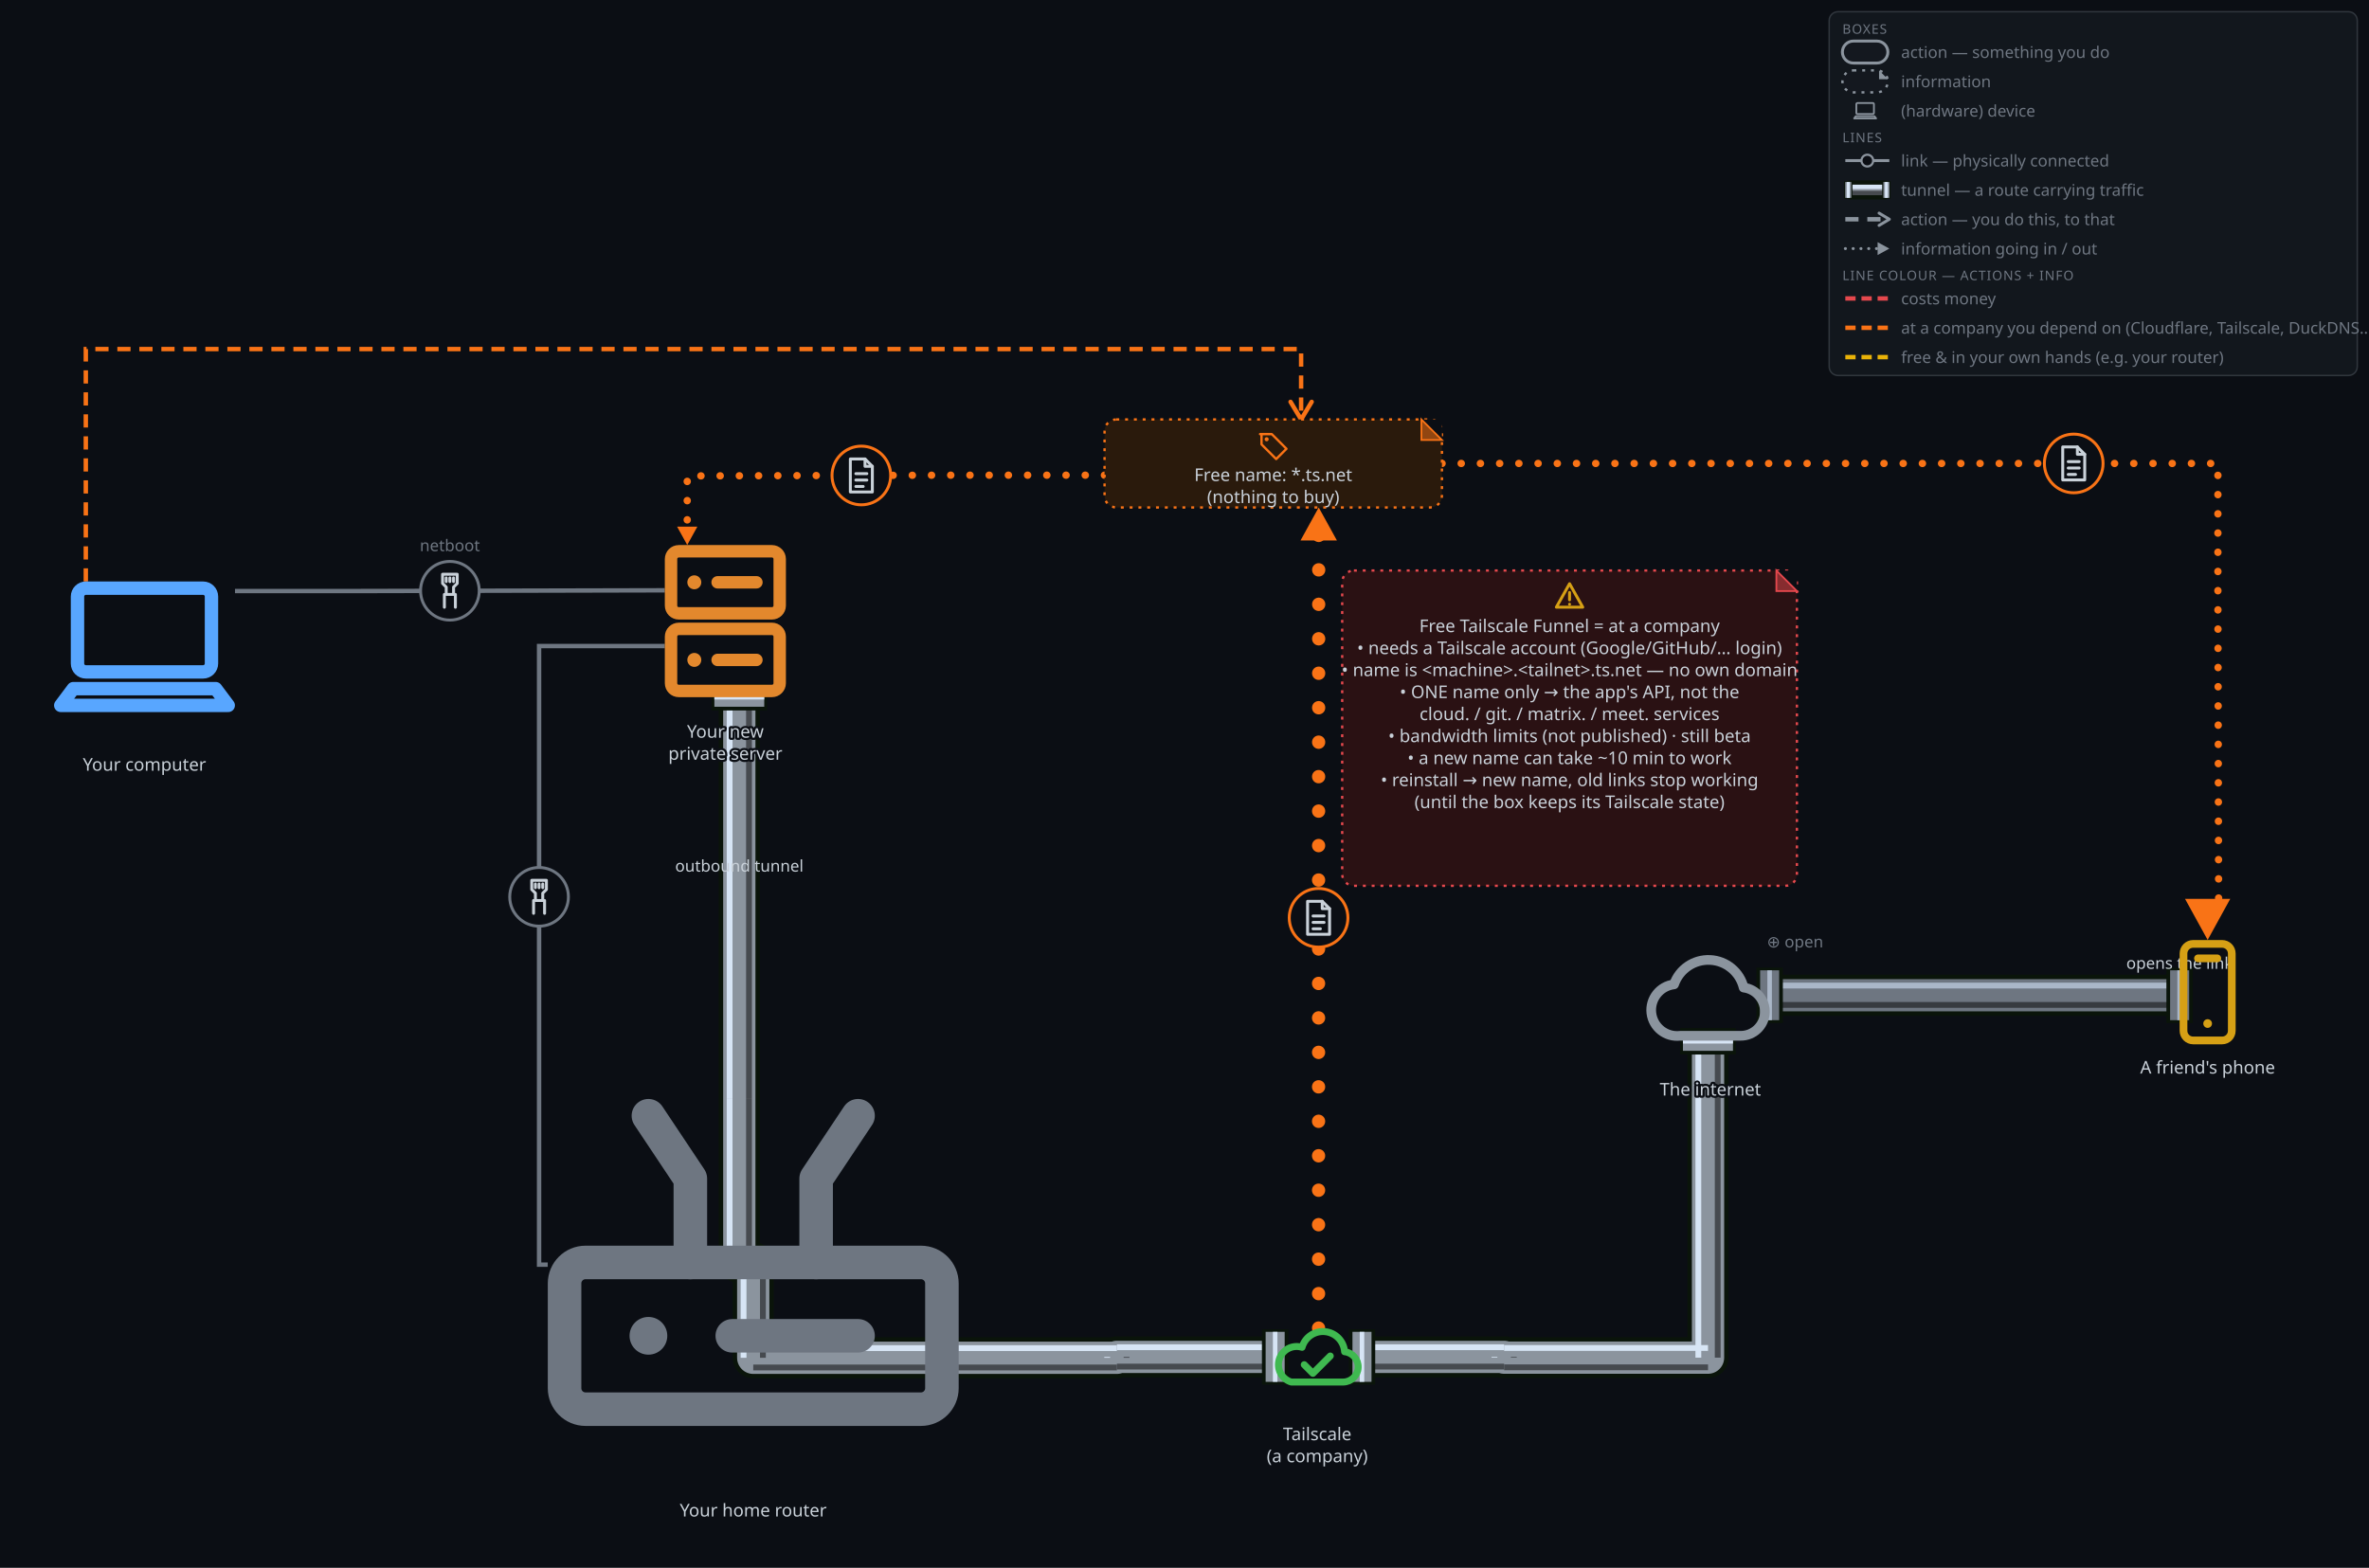
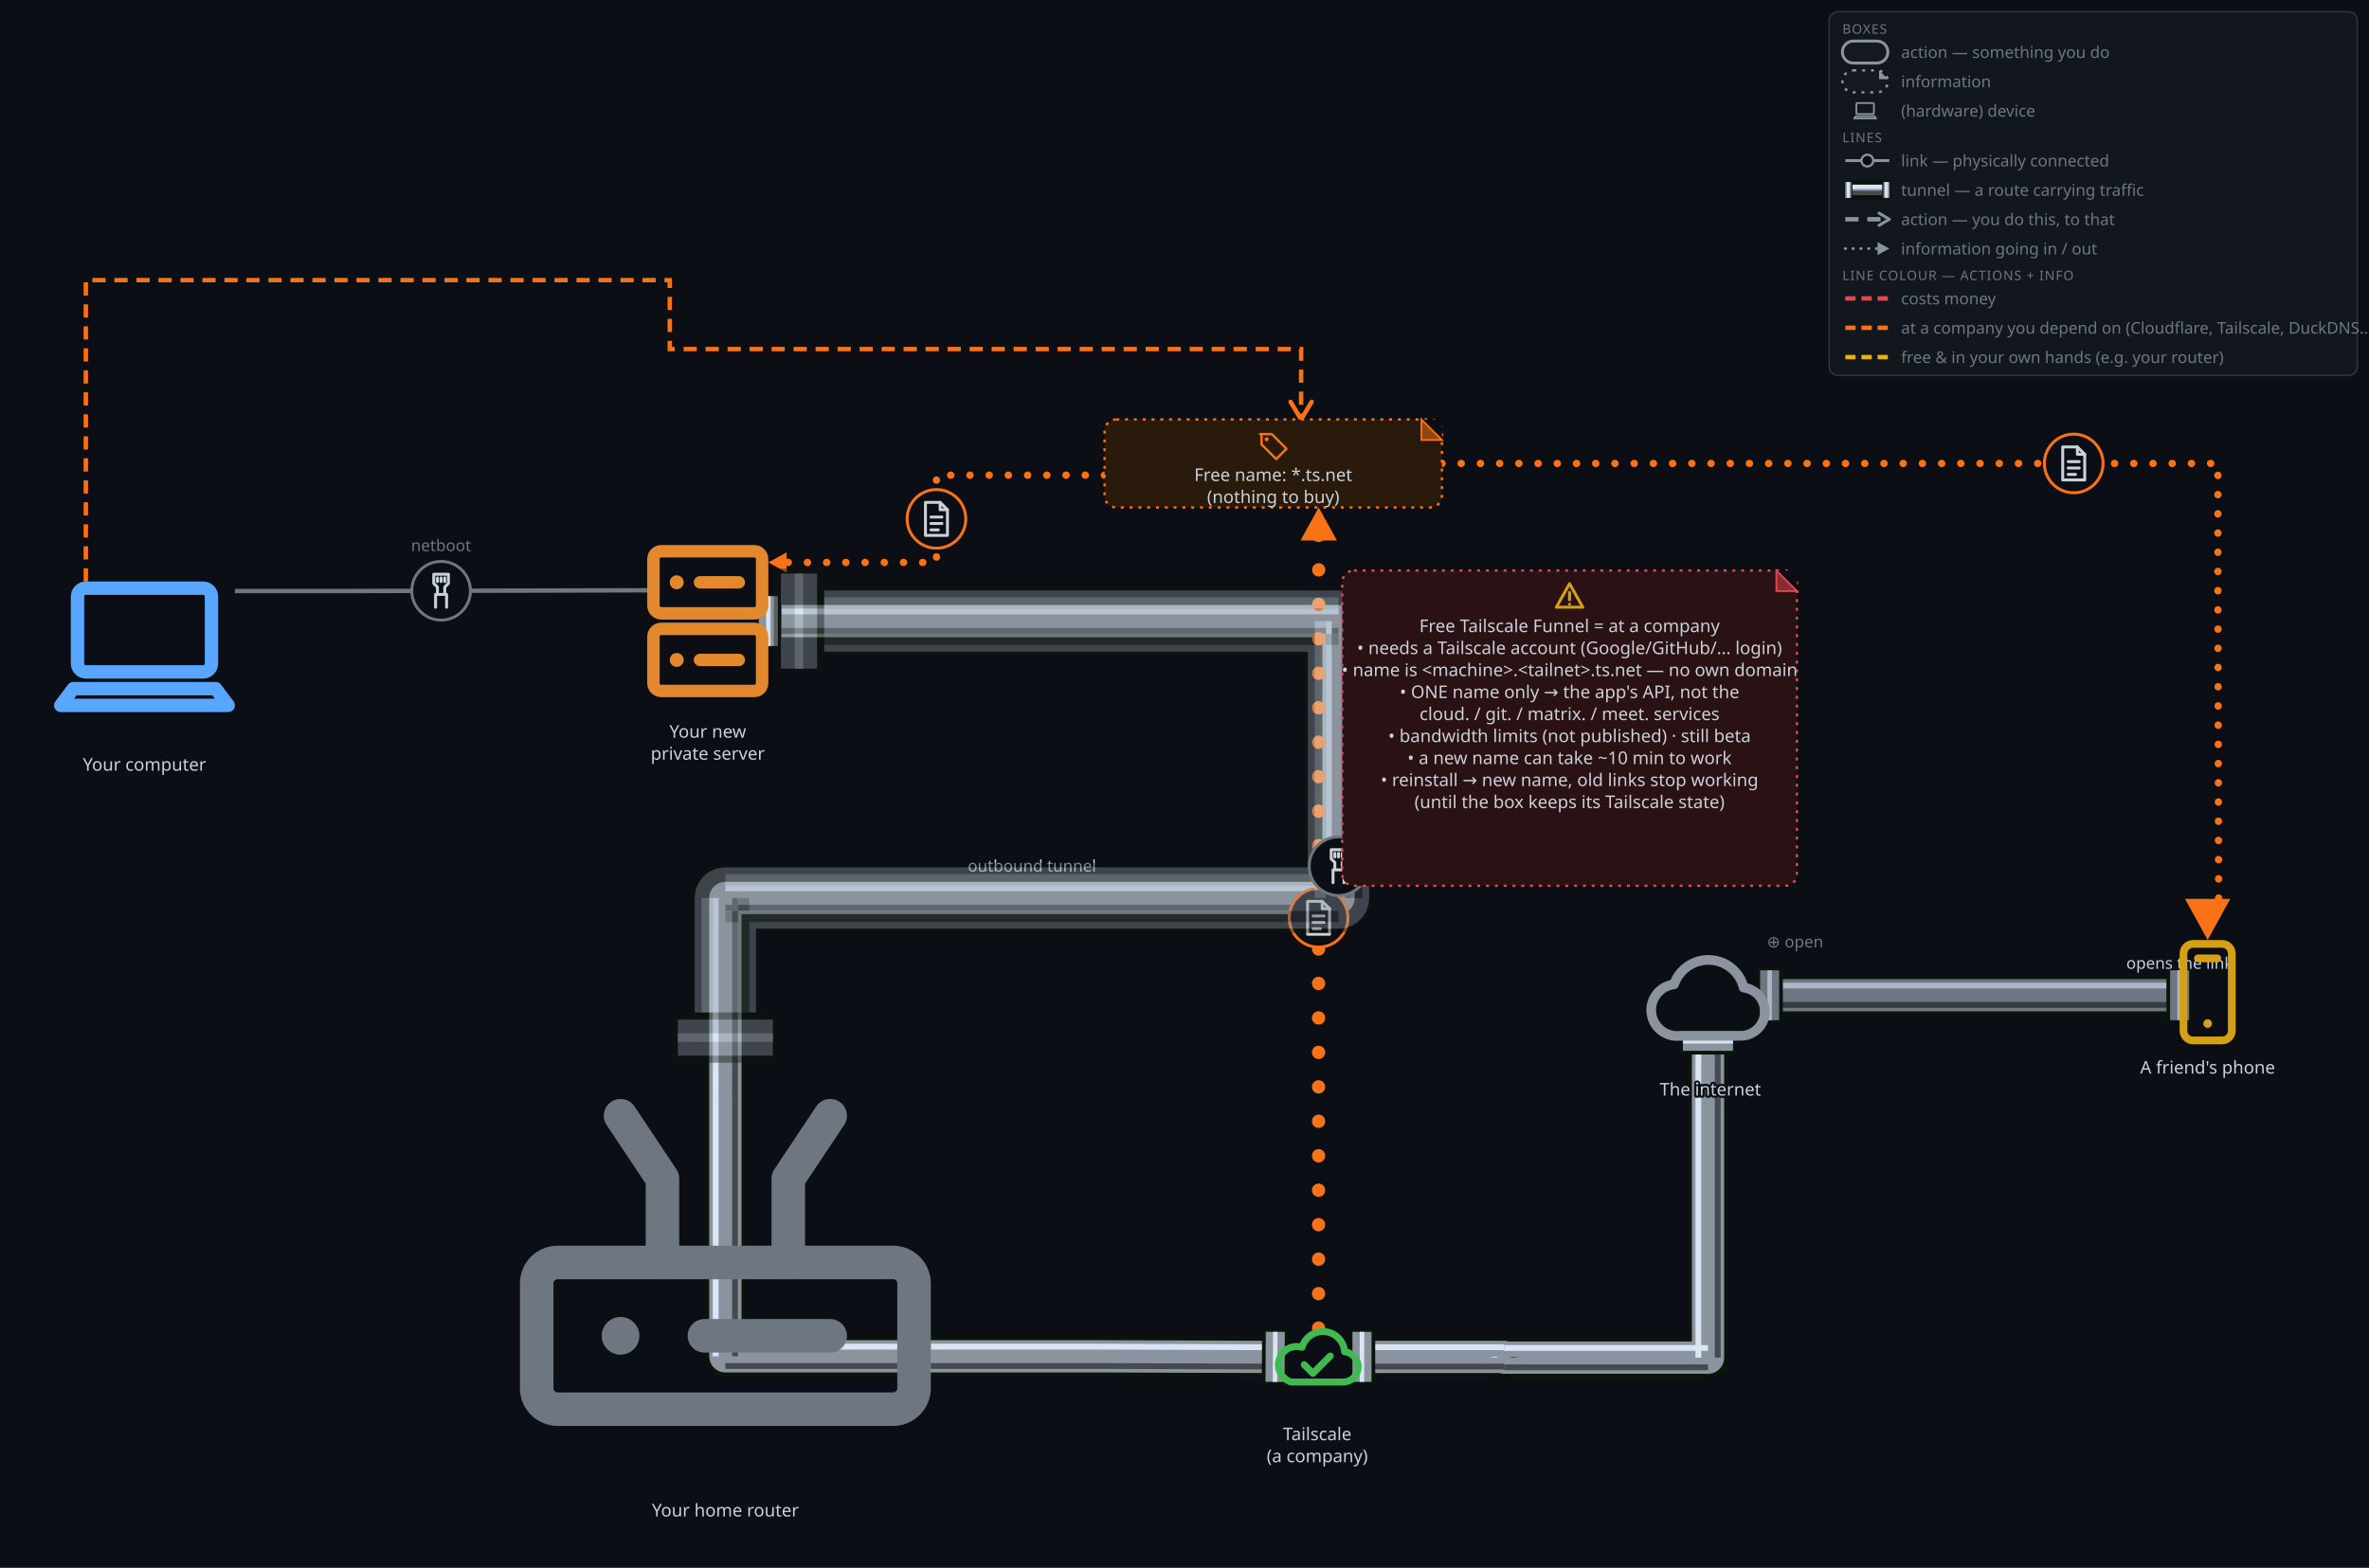
<svg xmlns="http://www.w3.org/2000/svg" viewBox="23 -421 1615 1069" width="1615" height="1069" font-family="ui-sans-serif, system-ui, sans-serif">
  <defs>
    <marker id="arrow" viewBox="0 0 10 10" refX="9" refY="5" markerWidth="7" markerHeight="7" orient="auto-start-reverse">
      <path d="M0,0 L10,5 L0,10 z" fill="#6e7681" />
    </marker>
    <symbol id="ic-laptop" data-bbox="1.2 4.2 21.6 15.6" viewBox="0 0 24 24" fill="none" stroke="currentColor" stroke-width="1.6" stroke-linecap="round" stroke-linejoin="round">
      <rect x="4" y="5" width="16" height="10" rx="1" />
      <path d="M2 19h20l-1.5-2H3.5L2 19Z" />
    </symbol>
    <symbol id="ic-server" data-bbox="4.2 2.2 15.6 19.6" viewBox="0 0 24 24" fill="none" stroke="currentColor" stroke-width="1.6" stroke-linecap="round" stroke-linejoin="round">
      <rect x="5" y="3" width="14" height="8" rx="1" />
      <rect x="5" y="13" width="14" height="8" rx="1" />
      <circle cx="8" cy="7" r=".9" fill="currentColor" stroke="none" />
      <circle cx="8" cy="17" r=".9" fill="currentColor" stroke="none" />
      <path d="M11 7h5M11 17h5" />
    </symbol>
    <symbol id="ic-router" data-bbox="2.2 5.2 19.6 15.6" viewBox="0 0 24 24" fill="none" stroke="currentColor" stroke-width="1.6" stroke-linecap="round" stroke-linejoin="round">
      <rect x="3" y="13" width="18" height="7" rx="1" />
      <circle cx="7" cy="16.5" r=".9" fill="currentColor" stroke="none" />
      <path d="M11 16.5h6M9 13V9M15 13V9M9 9l-2-3M15 9l2-3" />
    </symbol>
    <symbol id="ic-cloud" data-bbox="1.4 4.7 20.4 14.2" viewBox="0 0 24 24" fill="none" stroke="currentColor" stroke-width="1.6" stroke-linecap="round" stroke-linejoin="round">
      <path d="M7 18h10a4 4 0 0 0 .5-7.97A6 6 0 0 0 6 9.5 3.5 3.5 0 0 0 7 18Z" />
    </symbol>
    <symbol id="ic-phone" data-bbox="6.2 1.2 11.6 21.6" viewBox="0 0 24 24" fill="none" stroke="currentColor" stroke-width="1.6" stroke-linecap="round" stroke-linejoin="round">
      <rect x="7" y="2" width="10" height="20" rx="2" />
      <path d="M10 5h4" />
      <circle cx="12" cy="18.5" r=".9" fill="currentColor" stroke="none" />
    </symbol>
    <symbol id="ic-usb" data-bbox="8.2 2.6 7.6 19.2" viewBox="0 0 24 24" fill="none" stroke="currentColor" stroke-width="1.6" stroke-linecap="round" stroke-linejoin="round">
      <rect x="9" y="8" width="6" height="13" rx="1" />
      <path d="M10 8V4h4v4" />
      <path d="M12 11v4" />
      <circle cx="12" cy="4" r=".6" fill="currentColor" stroke="none" />
    </symbol>
    <symbol id="ic-ethernet" data-bbox="7.2 2.2 9.6 19.6" viewBox="0 0 24 24" fill="none" stroke="currentColor" stroke-width="1.6" stroke-linecap="round" stroke-linejoin="round">
      <path d="M8 3h8v5l-2 2v4h-4v-4L8 8V3Z" />
      <path d="M9 21v-7M15 21v-7" />
      <path d="M10 5v2M12 5v2M14 5v2" />
    </symbol>
    <symbol id="ic-wifi" data-bbox="3.2 5.4 17.6 15.4" viewBox="0 0 24 24" fill="none" stroke="currentColor" stroke-width="1.6" stroke-linecap="round" stroke-linejoin="round">
      <path d="M4 9a13 13 0 0 1 16 0" />
      <path d="M7 12.5a8.5 8.5 0 0 1 10 0" />
      <path d="M10 16a4 4 0 0 1 4 0" />
      <circle cx="12" cy="19" r="1" fill="currentColor" stroke="none" />
    </symbol>
    <symbol id="ic-safe" data-bbox="2.2 3.2 19.6 17.6" viewBox="0 0 24 24" fill="none" stroke="currentColor" stroke-width="1.6" stroke-linecap="round" stroke-linejoin="round">
      <rect x="3" y="4" width="18" height="16" rx="1.5" />
      <circle cx="11" cy="12" r="4" />
      <path d="M11 12l2-2" />
      <path d="M18 9v6" />
    </symbol>
    <symbol id="ic-relay" data-bbox="2.3 3.6 20 13.2" viewBox="0 0 24 24" fill="none" stroke="currentColor" stroke-width="1.6" stroke-linecap="round" stroke-linejoin="round">
      <path d="M6 16h12a3.5 3.5 0 0 0 .3-6.98A5 5 0 0 0 8.5 8 3 3 0 0 0 6 16Z" />
      <path d="M9 12l2 2 4-4" />
    </symbol>
    <symbol id="ic-tor" data-bbox="6.2 2.2 11.6 16.6" viewBox="0 0 24 24" fill="none" stroke="currentColor" stroke-width="1.6" stroke-linecap="round" stroke-linejoin="round">
      <path d="M12 3c-3 3-5 6-5 10a5 5 0 0 0 10 0c0-4-2-7-5-10Z" />
      <path d="M12 9c-1.5 1.5-2 3-2 4a2 2 0 0 0 4 0c0-1-.5-2.5-2-4Z" />
    </symbol>
    <symbol id="ic-onion" data-bbox="4.7 1.2 14.6 20.6" viewBox="0 0 24 24" fill="none" stroke="currentColor" stroke-width="1.6" stroke-linecap="round" stroke-linejoin="round">
      <path d="M12 21c-4 0-6.5-2.8-6.5-6 0-4.2 3.5-6.5 6.5-11 3 4.5 6.5 6.8 6.5 11 0 3.2-2.5 6-6.5 6Z" />
      <path d="M9.3 13.5c-.2 2 .6 4 2.7 4.5M14.7 13.5c.2 2-.6 4-2.7 4.5" />
      <path d="M12 4.5l1.6-2.5M12 4.5l-1.6-2.5" />
    </symbol>
    <symbol id="ic-gear" data-bbox="1.2 1.2 21.6 21.6" viewBox="0 0 24 24" fill="none" stroke="currentColor" stroke-width="1.6" stroke-linecap="round" stroke-linejoin="round">
      <circle cx="12" cy="12" r="3.2" />
      <path d="M12 2v3M12 19v3M2 12h3M19 12h3M4.9 4.9l2.1 2.1M17 17l2.1 2.1M19.1 4.9L17 7M7 17l-2.1 2.1" />
    </symbol>
    <symbol id="ic-block" data-bbox="1.9 1.9 20.2 20.2" viewBox="0 0 24 24" fill="none" stroke="#f85149" stroke-width="2.2" stroke-linecap="round">
      <circle cx="12" cy="12" r="9" />
      <path d="M5.6 5.6l12.8 12.8" />
    </symbol>
    <symbol id="ic-pipe" data-bbox="3.2 7.2 17.6 15.6" viewBox="0 0 24 24" fill="none" stroke="currentColor" stroke-width="1.6" stroke-linejoin="round">
      <rect x="4" y="8" width="16" height="5" rx="1" />
      <rect x="6.5" y="13" width="11" height="9" />
    </symbol>
    <symbol id="ic-gate" data-bbox="3.2 3.2 17.6 17.6" viewBox="0 0 24 24" fill="none" stroke="currentColor" stroke-width="1.6" stroke-linecap="round" stroke-linejoin="round">
      <rect x="4" y="4" width="16" height="16" rx="1" />
      <path d="M14 4v16" />
      <path d="M14 4l5 3v10l-5 3" />
      <circle cx="16.5" cy="12" r=".9" fill="currentColor" stroke="none" />
    </symbol>
    <symbol id="ic-warn" data-bbox="2 2 20 18" viewBox="0 0 24 24" fill="none" stroke="#d6a015" stroke-width="2" stroke-linecap="round" stroke-linejoin="round">
      <path d="M12 3l9 16H3L12 3Z" />
      <path d="M12 9v5" />
      <circle cx="12" cy="17" r="1" fill="#d6a015" stroke="none" />
    </symbol>
    <symbol id="ic-doc" data-bbox="5.2 2.2 13.6 19.6" viewBox="0 0 24 24" fill="none" stroke="currentColor" stroke-width="1.6" stroke-linecap="round" stroke-linejoin="round">
      <path d="M6 3h8l4 4v14H6V3Z" />
      <path d="M14 3v4h4" />
      <path d="M9 11h6M9 14.5h6M9 18h4" />
    </symbol>
    <symbol id="ic-port" data-bbox="2.1 3.1 19.8 17.8" viewBox="0 0 24 24" fill="none" stroke="currentColor" stroke-width="1.8" stroke-linecap="round" stroke-linejoin="round">
      <rect x="3" y="4" width="18" height="16" rx="2.5" />
      <path d="M7.5 16.5V10h2V8h5v2h2v6.5Z" />
      <path d="M10 13.5v1.5M12 13.5v1.5M14 13.5v1.5" />
    </symbol>
    <symbol id="ic-barrier" data-bbox="2 2.9 19.8 18.6" viewBox="0 0 24 24" stroke="none">
      <path d="M4 20V10.5a2 2 0 0 1 2-2h0a2 2 0 0 1 2 2V20Z" fill="#c9d1d9" />
      <rect x="2" y="19" width="8" height="2.5" rx=".8" fill="#c9d1d9" />
      <path d="M5.2 10.4L20.2 2.9L21.8 6.1L6.8 13.6Z" fill="#a3c55a" />
      <path d="M10.6 9.4l1.6-.8.6 2-1.6.8ZM14.4 7.5l1.6-.8.6 2-1.6.8ZM18.2 5.6l1.6-.8.6 2-1.6.8Z" fill="#0b0e14" />
      <circle cx="6.6" cy="11.9" r="1.1" fill="#0b0e14" />
    </symbol>
    <symbol id="ic-hammer" data-bbox="2.7 2.3 19.6 18.2" viewBox="0 0 24 24" fill="none" stroke="currentColor" stroke-width="1.8" stroke-linecap="round" stroke-linejoin="round">
      <path d="M10.2 6.8l3.6-3.6 4.6 4.6-3.6 3.6Z" />
      <path d="M12.2 8.8L3.6 17.4" />
      <path d="M15.4 14.6h4.2M17.5 14.6v5" />
      <path d="M12.8 19.6h8.6" />
    </symbol>
    <symbol id="ic-tag" data-bbox="2.2 3.2 19.6 18.6" viewBox="0 0 24 24" fill="none" stroke="currentColor" stroke-width="1.6" stroke-linecap="round" stroke-linejoin="round">
      <path d="M3 4h8l10 10-7 7L4 11V4Z" />
      <circle cx="7.5" cy="7.5" r="1.4" fill="currentColor" stroke="none" />
    </symbol>
    <symbol id="ic-cart" data-bbox="2.2 3.2 17.6 17.9" viewBox="0 0 24 24" fill="none" stroke="currentColor" stroke-width="1.6" stroke-linecap="round" stroke-linejoin="round">
      <path d="M3 4h2l2.2 10.5h10l1.8-7.5H6" />
      <circle cx="9.5" cy="19" r="1.3" />
      <circle cx="16.5" cy="19" r="1.3" />
    </symbol>
    <symbol id="ic-tornode" data-bbox="2.2 2.2 19.6 19.6" viewBox="0 0 24 24" fill="none" stroke="currentColor" stroke-width="1.6" stroke-linecap="round" stroke-linejoin="round">
      <circle cx="12" cy="12" r="4" />
      <path d="M12 3v3M12 18v3M3 12h3M18 12h3M5.6 5.6l2.1 2.1M16.3 16.3l2.1 2.1M18.4 5.6l-2.1 2.1M7.7 16.3l-2.1 2.1" />
    </symbol>
  </defs>
  <rect x="23" y="-421" width="1615" height="1069" fill="#0b0e14" />
-   <path d="M 183.2 -18.0 L 263.7 -18.0 L 476.2 -18.5" fill="none" stroke="#6e7681" stroke-width="3" />
-   <circle cx="329.7" cy="-18.2" r="20" fill="#0b0e14" stroke="#6e7681" stroke-width="2" />
-   <use href="#ic-ethernet" x="314.7" y="-33.2" width="30" height="30" style="color:#c9d1d9" />
-   <text x="329.7" y="-45.2" text-anchor="middle" font-size="11" paint-order="stroke" stroke="#0b0e14" stroke-width="3" stroke-linejoin="round" fill="#6e7681">netboot</text>
-   <path d="M 476.2 19.5 L 390.5 19.5 L 390.5 441.3 L 396.4 441.3" fill="none" stroke="#6e7681" stroke-width="3" />
-   <circle cx="390.5" cy="190.5" r="20" fill="#0b0e14" stroke="#6e7681" stroke-width="2" />
-   <use href="#ic-ethernet" x="375.5" y="175.5" width="30" height="30" style="color:#c9d1d9" />
+   <path d="M 183.2 -18.0 L 257.7 -18.0 L 464.2 -18.5" fill="none" stroke="#6e7681" stroke-width="3" />
+   <circle cx="323.7" cy="-18.2" r="20" fill="#0b0e14" stroke="#6e7681" stroke-width="2" />
+   <use href="#ic-ethernet" x="308.7" y="-33.2" width="30" height="30" style="color:#c9d1d9" />
+   <text x="323.7" y="-45.2" text-anchor="middle" font-size="11" paint-order="stroke" stroke="#0b0e14" stroke-width="3" stroke-linejoin="round" fill="#6e7681">netboot</text>
  <path d="M 1508.9 257.6 L 1229.4 257.6" fill="none" stroke="#0a140a" stroke-width="28" stroke-linejoin="round" />
  <path d="M 1508.9 257.6 L 1229.4 257.6" fill="none" stroke="#6e7681" stroke-width="22" stroke-linejoin="round" />
  <line x1="1508.9" y1="251.0" x2="1229.4" y2="251.0" stroke="#aab7c8" stroke-width="3.96" />
  <line x1="1508.9" y1="264.2" x2="1229.4" y2="264.2" stroke="#373b40" stroke-width="3.96" />
  <line x1="1508.9" y1="238.7" x2="1508.9" y2="276.5" stroke="#0a140a" stroke-width="18.04" />
  <line x1="1508.9" y1="240.6" x2="1508.9" y2="274.6" stroke="#6e7681" stroke-width="12.98" />
  <line x1="1508.9" y1="240.6" x2="1508.9" y2="274.6" stroke="#aab7c8" stroke-width="3.08" />
  <line x1="1229.4" y1="276.5" x2="1229.4" y2="238.7" stroke="#0a140a" stroke-width="18.04" />
  <line x1="1229.4" y1="274.6" x2="1229.4" y2="240.6" stroke="#6e7681" stroke-width="12.98" />
  <line x1="1229.4" y1="274.6" x2="1229.4" y2="240.6" stroke="#aab7c8" stroke-width="3.08" />
  <text x="1508.9" y="239.6" text-anchor="middle" font-size="11" fill="#c9d1d9">opens the link</text>
-   <path d="M 527.0 54.4 L 527.0 328.3 L 527.0 439.8 L 536.5 439.8 L 536.5 504.8 L 676.6 504.8 L 784.4 504.8 L 784.4 504.2 L 892.3 504.2" fill="none" stroke="#0a140a" stroke-width="28" stroke-linejoin="round" />
-   <path d="M 527.0 54.4 L 527.0 328.3 L 527.0 439.8 L 536.5 439.8 L 536.5 504.8 L 676.6 504.8 L 784.4 504.8 L 784.4 504.2 L 892.3 504.2" fill="none" stroke="#8b949e" stroke-width="22" stroke-linejoin="round" />
-   <line x1="520.4" y1="54.4" x2="520.4" y2="328.3" stroke="#d7e5f5" stroke-width="3.96" />
-   <line x1="533.6" y1="54.4" x2="533.6" y2="328.3" stroke="#464a4f" stroke-width="3.96" />
-   <line x1="520.4" y1="328.3" x2="520.4" y2="439.8" stroke="#d7e5f5" stroke-width="3.96" />
-   <line x1="533.6" y1="328.3" x2="533.6" y2="439.8" stroke="#464a4f" stroke-width="3.96" />
-   <line x1="527.0" y1="433.2" x2="536.5" y2="433.2" stroke="#d7e5f5" stroke-width="3.96" />
-   <line x1="527.0" y1="446.4" x2="536.5" y2="446.4" stroke="#464a4f" stroke-width="3.96" />
-   <line x1="529.9" y1="439.8" x2="529.9" y2="504.8" stroke="#d7e5f5" stroke-width="3.96" />
-   <line x1="543.1" y1="439.8" x2="543.1" y2="504.8" stroke="#464a4f" stroke-width="3.96" />
-   <line x1="536.5" y1="498.2" x2="676.6" y2="498.2" stroke="#d7e5f5" stroke-width="3.96" />
-   <line x1="536.5" y1="511.4" x2="676.6" y2="511.4" stroke="#464a4f" stroke-width="3.96" />
-   <line x1="676.6" y1="498.2" x2="784.4" y2="498.2" stroke="#d7e5f5" stroke-width="3.96" />
-   <line x1="676.6" y1="511.4" x2="784.4" y2="511.4" stroke="#464a4f" stroke-width="3.96" />
-   <line x1="777.8" y1="504.8" x2="777.8" y2="504.2" stroke="#d7e5f5" stroke-width="3.96" />
-   <line x1="791.0" y1="504.8" x2="791.0" y2="504.2" stroke="#464a4f" stroke-width="3.96" />
-   <line x1="784.4" y1="497.6" x2="892.3" y2="497.6" stroke="#d7e5f5" stroke-width="3.96" />
-   <line x1="784.4" y1="510.8" x2="892.3" y2="510.8" stroke="#464a4f" stroke-width="3.96" />
-   <line x1="508.1" y1="54.4" x2="545.9" y2="54.4" stroke="#0a140a" stroke-width="18.04" />
-   <line x1="510.0" y1="54.4" x2="544.0" y2="54.4" stroke="#8b949e" stroke-width="12.98" />
-   <line x1="510.0" y1="54.4" x2="544.0" y2="54.4" stroke="#d7e5f5" stroke-width="3.08" />
-   <line x1="892.3" y1="485.3" x2="892.3" y2="523.1" stroke="#0a140a" stroke-width="18.04" />
-   <line x1="892.3" y1="487.1" x2="892.3" y2="521.2" stroke="#8b949e" stroke-width="12.98" />
-   <line x1="892.3" y1="487.1" x2="892.3" y2="521.2" stroke="#d7e5f5" stroke-width="3.08" />
-   <text x="527.0" y="173.3" text-anchor="middle" font-size="11" fill="#c9d1d9">outbound tunnel</text>
+   <path d="M 546.8 2.5 L 935.5 2.5 L 935.5 191.3 L 517.5 191.3 L 517.5 328.3 L 517.5 439.8 L 517.5 503.8 L 657.6 503.8 L 774.9 503.8 L 892.3 504.2" fill="none" stroke="#0a140a" stroke-width="28" stroke-linejoin="round" />
+   <path d="M 546.8 2.5 L 935.5 2.5 L 935.5 191.3 L 517.5 191.3 L 517.5 328.3 L 517.5 439.8 L 517.5 503.8 L 657.6 503.8 L 774.9 503.8 L 892.3 504.2" fill="none" stroke="#8b949e" stroke-width="22" stroke-linejoin="round" />
+   <line x1="546.8" y1="-4.1" x2="935.5" y2="-4.1" stroke="#d7e5f5" stroke-width="3.96" />
+   <line x1="546.8" y1="9.1" x2="935.5" y2="9.1" stroke="#464a4f" stroke-width="3.96" />
+   <line x1="928.9" y1="2.5" x2="928.9" y2="191.3" stroke="#d7e5f5" stroke-width="3.96" />
+   <line x1="942.1" y1="2.5" x2="942.1" y2="191.3" stroke="#464a4f" stroke-width="3.96" />
+   <line x1="935.5" y1="184.7" x2="517.5" y2="184.7" stroke="#d7e5f5" stroke-width="3.96" />
+   <line x1="935.5" y1="197.9" x2="517.5" y2="197.9" stroke="#464a4f" stroke-width="3.96" />
+   <line x1="510.9" y1="191.3" x2="510.9" y2="328.3" stroke="#d7e5f5" stroke-width="3.96" />
+   <line x1="524.1" y1="191.3" x2="524.1" y2="328.3" stroke="#464a4f" stroke-width="3.96" />
+   <line x1="510.9" y1="328.3" x2="510.9" y2="439.8" stroke="#d7e5f5" stroke-width="3.96" />
+   <line x1="524.1" y1="328.3" x2="524.1" y2="439.8" stroke="#464a4f" stroke-width="3.96" />
+   <line x1="510.9" y1="439.8" x2="510.9" y2="503.8" stroke="#d7e5f5" stroke-width="3.96" />
+   <line x1="524.1" y1="439.8" x2="524.1" y2="503.8" stroke="#464a4f" stroke-width="3.96" />
+   <line x1="517.5" y1="497.2" x2="657.6" y2="497.2" stroke="#d7e5f5" stroke-width="3.96" />
+   <line x1="517.5" y1="510.4" x2="657.6" y2="510.4" stroke="#464a4f" stroke-width="3.96" />
+   <line x1="657.6" y1="497.2" x2="774.9" y2="497.2" stroke="#d7e5f5" stroke-width="3.96" />
+   <line x1="657.6" y1="510.4" x2="774.9" y2="510.4" stroke="#464a4f" stroke-width="3.96" />
+   <line x1="774.9" y1="497.2" x2="892.3" y2="497.6" stroke="#d7e5f5" stroke-width="3.96" />
+   <line x1="774.9" y1="510.4" x2="892.3" y2="510.8" stroke="#464a4f" stroke-width="3.96" />
+   <line x1="546.8" y1="21.4" x2="546.8" y2="-16.4" stroke="#0a140a" stroke-width="18.04" />
+   <line x1="546.8" y1="19.5" x2="546.8" y2="-14.5" stroke="#8b949e" stroke-width="12.98" />
+   <line x1="546.8" y1="19.5" x2="546.8" y2="-14.5" stroke="#d7e5f5" stroke-width="3.08" />
+   <line x1="892.4" y1="485.3" x2="892.2" y2="523.1" stroke="#0a140a" stroke-width="18.04" />
+   <line x1="892.4" y1="487.1" x2="892.2" y2="521.2" stroke="#8b949e" stroke-width="12.98" />
+   <line x1="892.4" y1="487.1" x2="892.2" y2="521.2" stroke="#d7e5f5" stroke-width="3.08" />
+   <text x="726.5" y="173.3" text-anchor="middle" font-size="11" fill="#c9d1d9">outbound tunnel</text>
  <path d="M 951.5 504.2 L 1048.4 504.2 L 1048.4 504.7 L 1187.4 504.7 L 1187.4 289.0" fill="none" stroke="#0a140a" stroke-width="28" stroke-linejoin="round" />
  <path d="M 951.5 504.2 L 1048.4 504.2 L 1048.4 504.7 L 1187.4 504.7 L 1187.4 289.0" fill="none" stroke="#8b949e" stroke-width="22" stroke-linejoin="round" />
  <line x1="951.5" y1="497.6" x2="1048.4" y2="497.6" stroke="#d7e5f5" stroke-width="3.96" />
  <line x1="951.5" y1="510.8" x2="1048.4" y2="510.8" stroke="#464a4f" stroke-width="3.96" />
  <line x1="1041.8" y1="504.2" x2="1041.8" y2="504.7" stroke="#d7e5f5" stroke-width="3.96" />
  <line x1="1055.0" y1="504.2" x2="1055.0" y2="504.7" stroke="#464a4f" stroke-width="3.96" />
  <line x1="1048.4" y1="498.1" x2="1187.4" y2="498.1" stroke="#d7e5f5" stroke-width="3.96" />
  <line x1="1048.4" y1="511.3" x2="1187.4" y2="511.3" stroke="#464a4f" stroke-width="3.96" />
  <line x1="1180.8" y1="504.7" x2="1180.8" y2="289.0" stroke="#d7e5f5" stroke-width="3.96" />
  <line x1="1194.0" y1="504.7" x2="1194.0" y2="289.0" stroke="#464a4f" stroke-width="3.96" />
  <line x1="951.5" y1="523.1" x2="951.5" y2="485.3" stroke="#0a140a" stroke-width="18.04" />
  <line x1="951.5" y1="521.2" x2="951.5" y2="487.1" stroke="#8b949e" stroke-width="12.98" />
  <line x1="951.5" y1="521.2" x2="951.5" y2="487.1" stroke="#d7e5f5" stroke-width="3.08" />
  <line x1="1168.4" y1="289.0" x2="1206.3" y2="289.0" stroke="#0a140a" stroke-width="18.04" />
  <line x1="1170.3" y1="289.0" x2="1204.4" y2="289.0" stroke="#8b949e" stroke-width="12.98" />
  <line x1="1170.3" y1="289.0" x2="1204.4" y2="289.0" stroke="#d7e5f5" stroke-width="3.08" />
  <path d="M 921.9 484.6 L 921.9 204.8 L 922.0 -57.0" fill="none" stroke="#f97316" stroke-width="9" stroke-dasharray="0.1 23.4" stroke-linecap="round" />
  <polygon points="922.0,-75.0 934.4,-52.5 909.6,-52.5" fill="#f97316" />
  <circle cx="921.9" cy="204.8" r="20" fill="#0b0e14" stroke="#f97316" stroke-width="2" />
  <use href="#ic-doc" x="906.9" y="189.8" width="30" height="30" style="color:#c9d1d9" />
-   <path d="M 81.5 -24.5 L 81.5 -183.0 L 479.6 -183.0 L 910.0 -183.0 L 910.0 -136.8" fill="none" stroke="#f97316" stroke-width="3" stroke-dasharray="9 6" />
+   <path d="M 81.5 -24.5 L 81.5 -230.0 L 479.6 -230.0 L 479.6 -183.0 L 910.0 -183.0 L 910.0 -136.8" fill="none" stroke="#f97316" stroke-width="3" stroke-dasharray="9 6" />
  <polyline points="902.8,-147.0 910.0,-135.0 917.2,-147.0" fill="none" stroke="#f97316" stroke-width="3" stroke-linecap="round" stroke-linejoin="round" />
-   <path d="M 776.0 -97.0 L 667.4 -97.0 L 491.5 -96.5 L 491.5 -59.4" fill="none" stroke="#f97316" stroke-width="5" stroke-dasharray="0.1 13" stroke-linecap="round" />
-   <polygon points="491.5,-49.4 484.6,-61.9 498.4,-61.9" fill="#f97316" />
-   <circle cx="610.2" cy="-96.8" r="20" fill="#0b0e14" stroke="#f97316" stroke-width="2" />
-   <use href="#ic-doc" x="595.2" y="-111.8" width="30" height="30" style="color:#c9d1d9" />
+   <path d="M 776.0 -97.0 L 661.4 -97.0 L 661.4 -37.5 L 556.8 -37.5" fill="none" stroke="#f97316" stroke-width="5" stroke-dasharray="0.1 13" stroke-linecap="round" />
+   <polygon points="546.8,-37.5 559.3,-44.4 559.3,-30.6" fill="#f97316" />
+   <circle cx="661.4" cy="-67.2" r="20" fill="#0b0e14" stroke="#f97316" stroke-width="2" />
+   <use href="#ic-doc" x="646.4" y="-82.2" width="30" height="30" style="color:#c9d1d9" />
  <path d="M 1006.0 -105.0 L 1535.0 -105.0 L 1535.0 -13.0 L 1535.5 199.5 L 1528.0 199.5 L 1528.0 199.5" fill="none" stroke="#f97316" stroke-width="5" stroke-dasharray="0.1 13" stroke-linecap="round" />
  <polygon points="1528.0,219.9 1512.6,191.9 1543.4,191.9" fill="#f97316" />
  <circle cx="1436.7" cy="-105.0" r="20" fill="#0b0e14" stroke="#f97316" stroke-width="2" />
  <use href="#ic-doc" x="1421.7" y="-120.0" width="30" height="30" style="color:#c9d1d9" />
+   <g opacity="0.4">
+     <path d="M 567.7 2.5 L 935.5 2.5 L 935.5 191.3 L 517.5 191.3 L 517.5 286.5" fill="none" stroke="#0a140a" stroke-width="47.8" stroke-linejoin="round" />
+     <path d="M 567.7 2.5 L 935.5 2.5 L 935.5 191.3 L 517.5 191.3 L 517.5 286.5" fill="none" stroke="#8b949e" stroke-width="41.8" stroke-linejoin="round" />
+     <line x1="567.7" y1="-10.0" x2="935.5" y2="-10.0" stroke="#d7e5f5" stroke-width="7.524" />
+     <line x1="567.7" y1="15.0" x2="935.5" y2="15.0" stroke="#464a4f" stroke-width="7.524" />
+     <line x1="923.0" y1="2.5" x2="923.0" y2="191.3" stroke="#d7e5f5" stroke-width="7.524" />
+     <line x1="948.0" y1="2.5" x2="948.0" y2="191.3" stroke="#464a4f" stroke-width="7.524" />
+     <line x1="935.5" y1="178.8" x2="517.5" y2="178.8" stroke="#d7e5f5" stroke-width="7.524" />
+     <line x1="935.5" y1="203.9" x2="517.5" y2="203.9" stroke="#464a4f" stroke-width="7.524" />
+     <line x1="505.0" y1="191.3" x2="505.0" y2="286.5" stroke="#d7e5f5" stroke-width="7.524" />
+     <line x1="530.0" y1="191.3" x2="530.0" y2="286.5" stroke="#464a4f" stroke-width="7.524" />
+     <line x1="567.7" y1="38.4" x2="567.7" y2="-33.4" stroke="#0a140a" stroke-width="34.276" />
+     <line x1="567.7" y1="34.9" x2="567.7" y2="-29.9" stroke="#8b949e" stroke-width="24.662" />
+     <line x1="567.7" y1="34.9" x2="567.7" y2="-29.9" stroke="#d7e5f5" stroke-width="5.852" />
+     <line x1="553.4" y1="286.5" x2="481.6" y2="286.5" stroke="#0a140a" stroke-width="34.276" />
+     <line x1="549.9" y1="286.5" x2="485.1" y2="286.5" stroke="#8b949e" stroke-width="24.662" />
+     <line x1="549.9" y1="286.5" x2="485.1" y2="286.5" stroke="#d7e5f5" stroke-width="5.852" />
+   </g>
+   <circle cx="935.5" cy="169.6" r="20" fill="#0b0e14" stroke="#6e7681" stroke-width="2" />
+   <use href="#ic-ethernet" x="920.5" y="154.6" width="30" height="30" style="color:#c9d1d9" />
  <use href="#ic-laptop" x="53.0" y="-48.5" width="137.0" height="137.0" style="color:#58a6ff" />
  <text x="121.5" y="104.5" text-anchor="middle" font-size="12" paint-order="stroke" stroke="#0b0e14" stroke-width="3" stroke-linejoin="round" fill="#c9d1d9">Your computer</text>
-   <use href="#ic-server" x="454.0" y="-61.0" width="127.0" height="127.0" style="color:#e3882d" />
-   <text x="517.5" y="82.0" text-anchor="middle" font-size="12" paint-order="stroke" stroke="#0b0e14" stroke-width="3" stroke-linejoin="round" fill="#c9d1d9">Your new</text>
-   <text x="517.5" y="97.0" text-anchor="middle" font-size="12" paint-order="stroke" stroke="#0b0e14" stroke-width="3" stroke-linejoin="round" fill="#c9d1d9">private server</text>
-   <use href="#ic-router" x="365.0" y="254.0" width="343.0" height="343.0" style="color:#6e7681" />
-   <text x="536.5" y="613.0" text-anchor="middle" font-size="12" paint-order="stroke" stroke="#0b0e14" stroke-width="3" stroke-linejoin="round" fill="#c9d1d9">Your home router</text>
+   <use href="#ic-server" x="442.0" y="-61.0" width="127.0" height="127.0" style="color:#e3882d" />
+   <text x="505.5" y="82.0" text-anchor="middle" font-size="12" paint-order="stroke" stroke="#0b0e14" stroke-width="3" stroke-linejoin="round" fill="#c9d1d9">Your new</text>
+   <text x="505.5" y="97.0" text-anchor="middle" font-size="12" paint-order="stroke" stroke="#0b0e14" stroke-width="3" stroke-linejoin="round" fill="#c9d1d9">private server</text>
+   <use href="#ic-router" x="346.0" y="254.0" width="343.0" height="343.0" style="color:#6e7681" />
+   <text x="517.5" y="613.0" text-anchor="middle" font-size="12" paint-order="stroke" stroke="#0b0e14" stroke-width="3" stroke-linejoin="round" fill="#c9d1d9">Your home router</text>
  <use href="#ic-cloud" x="1139.5" y="211.0" width="99.0" height="99.0" style="color:#8b949e" />
  <text x="1189.0" y="326.0" text-anchor="middle" font-size="12" paint-order="stroke" stroke="#0b0e14" stroke-width="3" stroke-linejoin="round" fill="#c9d1d9">The internet</text>
  <text x="1266" y="225" text-anchor="end" font-size="11" fill="#6e7681">⊕ open</text>
  <use href="#ic-phone" x="1488.5" y="216.0" width="79.0" height="79.0" style="color:#d6a015" />
  <text x="1528.0" y="311.0" text-anchor="middle" font-size="12" paint-order="stroke" stroke="#0b0e14" stroke-width="3" stroke-linejoin="round" fill="#c9d1d9">A friend's phone</text>
  <use href="#ic-relay" x="885.5" y="474.0" width="71.0" height="71.0" style="color:#3fb950" />
  <text x="921.0" y="561.0" text-anchor="middle" font-size="12" paint-order="stroke" stroke="#0b0e14" stroke-width="3" stroke-linejoin="round" fill="#c9d1d9">Tailscale</text>
  <text x="921.0" y="576.0" text-anchor="middle" font-size="12" paint-order="stroke" stroke="#0b0e14" stroke-width="3" stroke-linejoin="round" fill="#c9d1d9">(a company)</text>
  <rect x="776" y="-135" width="230" height="60" rx="8" ry="8" fill="#2a1a0c" stroke="#f97316" stroke-width="1.6" stroke-dasharray="2 4" />
  <path d="M 992 -135 L 1006 -121 L 1006 -135 Z" fill="#0b0e14" />
  <path d="M 992 -135 L 992 -121 L 1006 -121 Z" fill="#f97316" fill-opacity="0.5" stroke="#f97316" stroke-width="1.2" />
  <use href="#ic-tag" x="879.0" y="-129" width="24" height="24" style="color:#f97316" />
  <text x="891.0" y="-93.0" text-anchor="middle" font-size="12" fill="#c9d1d9">Free name: *.ts.net</text>
  <text x="891.0" y="-78.0" text-anchor="middle" font-size="12" fill="#c9d1d9">(nothing to buy)</text>
  <rect x="938" y="-32" width="310" height="215" rx="8" ry="8" fill="#2a1113" stroke="#e5484d" stroke-width="1.6" stroke-dasharray="2 4" />
  <path d="M 1234 -32 L 1248 -18 L 1248 -32 Z" fill="#0b0e14" />
  <path d="M 1234 -32 L 1234 -18 L 1248 -18 Z" fill="#e5484d" fill-opacity="0.5" stroke="#e5484d" stroke-width="1.2" />
  <use href="#ic-warn" x="1081.0" y="-26" width="24" height="24" style="color:#e5484d" />
  <text x="1093.0" y="10.0" text-anchor="middle" font-size="12" fill="#c9d1d9">Free Tailscale Funnel = at a company</text>
  <text x="1093.0" y="25.0" text-anchor="middle" font-size="12" fill="#c9d1d9">• needs a Tailscale account (Google/GitHub/… login)</text>
  <text x="1093.0" y="40.0" text-anchor="middle" font-size="12" fill="#c9d1d9">• name is &lt;machine&gt;.&lt;tailnet&gt;.ts.net — no own domain</text>
  <text x="1093.0" y="55.0" text-anchor="middle" font-size="12" fill="#c9d1d9">• ONE name only → the app's API, not the</text>
  <text x="1093.0" y="70.0" text-anchor="middle" font-size="12" fill="#c9d1d9">  cloud. / git. / matrix. / meet. services</text>
  <text x="1093.0" y="85.0" text-anchor="middle" font-size="12" fill="#c9d1d9">• bandwidth limits (not published) · still beta</text>
  <text x="1093.0" y="100.0" text-anchor="middle" font-size="12" fill="#c9d1d9">• a new name can take ~10 min to work</text>
  <text x="1093.0" y="115.0" text-anchor="middle" font-size="12" fill="#c9d1d9">• reinstall → new name, old links stop working</text>
  <text x="1093.0" y="130.0" text-anchor="middle" font-size="12" fill="#c9d1d9">  (until the box keeps its Tailscale state)</text>
  <g>
    <rect x="1270" y="-413" width="360" height="248" rx="6" fill="#14181f" fill-opacity="0.88" stroke="#30363d" />
    <text x="1279" y="-398" font-size="9" letter-spacing="0.6" fill="#6e7681">BOXES</text>
    <rect x="1279" y="-393" width="31" height="15" rx="7.5" fill="#14181f" stroke="#8b949e" stroke-width="2" />
    <text x="1319" y="-381.5" font-size="11" fill="#6e7681">action — something you do</text>
    <rect x="1279" y="-373" width="31" height="15" rx="7.5" fill="#14181f" stroke="#8b949e" stroke-width="1.6" stroke-dasharray="2 4" />
    <path d="M 1304 -373 L 1304 -367 L 1310 -367 Z" fill="#8b949e" />
    <text x="1319" y="-361.5" font-size="11" fill="#6e7681">information</text>
    <use href="#ic-laptop" x="1285.5" y="-354.5" width="18" height="18" style="color:#8b949e" />
    <text x="1319" y="-341.5" font-size="11" fill="#6e7681">(hardware) device</text>
    <text x="1279" y="-324" font-size="9" letter-spacing="0.6" fill="#6e7681">LINES</text>
    <line x1="1281" y1="-311.5" x2="1311" y2="-311.5" stroke="#8b949e" stroke-width="2" />
    <circle cx="1296" cy="-311.5" r="4" fill="#0b0e14" stroke="#8b949e" stroke-width="1.5" />
    <text x="1319" y="-307.5" font-size="11" fill="#6e7681">link — physically connected</text>
    <path d="M 1283.0 -291.5 L 1309.0 -291.5" fill="none" stroke="#0a140a" stroke-width="13" stroke-linejoin="round" />
    <path d="M 1283.0 -291.5 L 1309.0 -291.5" fill="none" stroke="#8b949e" stroke-width="7" stroke-linejoin="round" />
    <line x1="1283.0" y1="-293.6" x2="1309.0" y2="-293.6" stroke="#d7e5f5" stroke-width="3" />
    <line x1="1283.0" y1="-289.4" x2="1309.0" y2="-289.4" stroke="#464a4f" stroke-width="3" />
    <line x1="1283.0" y1="-285.5" x2="1283.0" y2="-297.5" stroke="#0a140a" stroke-width="5.74" />
    <line x1="1283.0" y1="-286.1" x2="1283.0" y2="-296.9" stroke="#8b949e" stroke-width="4.13" />
    <line x1="1283.0" y1="-286.1" x2="1283.0" y2="-296.9" stroke="#d7e5f5" stroke-width="2" />
    <line x1="1309.0" y1="-297.5" x2="1309.0" y2="-285.5" stroke="#0a140a" stroke-width="5.74" />
    <line x1="1309.0" y1="-296.9" x2="1309.0" y2="-286.1" stroke="#8b949e" stroke-width="4.13" />
    <line x1="1309.0" y1="-296.9" x2="1309.0" y2="-286.1" stroke="#d7e5f5" stroke-width="2" />
    <text x="1319" y="-287.5" font-size="11" fill="#6e7681">tunnel — a route carrying traffic</text>
    <line x1="1281" y1="-271.5" x2="1310" y2="-271.5" stroke="#8b949e" stroke-width="3" stroke-dasharray="9 6" />
    <polyline points="1304.0,-267.3 1311.0,-271.5 1304.0,-275.7" fill="none" stroke="#8b949e" stroke-width="2" stroke-linecap="round" stroke-linejoin="round" />
    <text x="1319" y="-267.5" font-size="11" fill="#6e7681">action — you do this, to that</text>
    <line x1="1281" y1="-251.5" x2="1303" y2="-251.5" stroke="#8b949e" stroke-width="2" stroke-dasharray="0.1 5.2" stroke-linecap="round" />
    <polygon points="1311.0,-251.5 1303.0,-247.1 1303.0,-255.9" fill="#8b949e" />
    <text x="1319" y="-247.5" font-size="11" fill="#6e7681">information going in / out</text>
    <text x="1279" y="-230" font-size="9" letter-spacing="0.6" fill="#6e7681">LINE COLOUR — ACTIONS + INFO</text>
    <line x1="1281" y1="-217.5" x2="1311" y2="-217.5" stroke="#e5484d" stroke-width="3" stroke-dasharray="7 4" />
    <text x="1319" y="-213.5" font-size="11" fill="#6e7681">costs money</text>
    <line x1="1281" y1="-197.5" x2="1311" y2="-197.5" stroke="#f97316" stroke-width="3" stroke-dasharray="7 4" />
    <text x="1319" y="-193.5" font-size="11" fill="#6e7681">at a company you depend on (Cloudflare, Tailscale, DuckDNS…)</text>
    <line x1="1281" y1="-177.5" x2="1311" y2="-177.5" stroke="#eab308" stroke-width="3" stroke-dasharray="7 4" />
    <text x="1319" y="-173.5" font-size="11" fill="#6e7681">free &amp; in your own hands (e.g. your router)</text>
  </g>
</svg>
